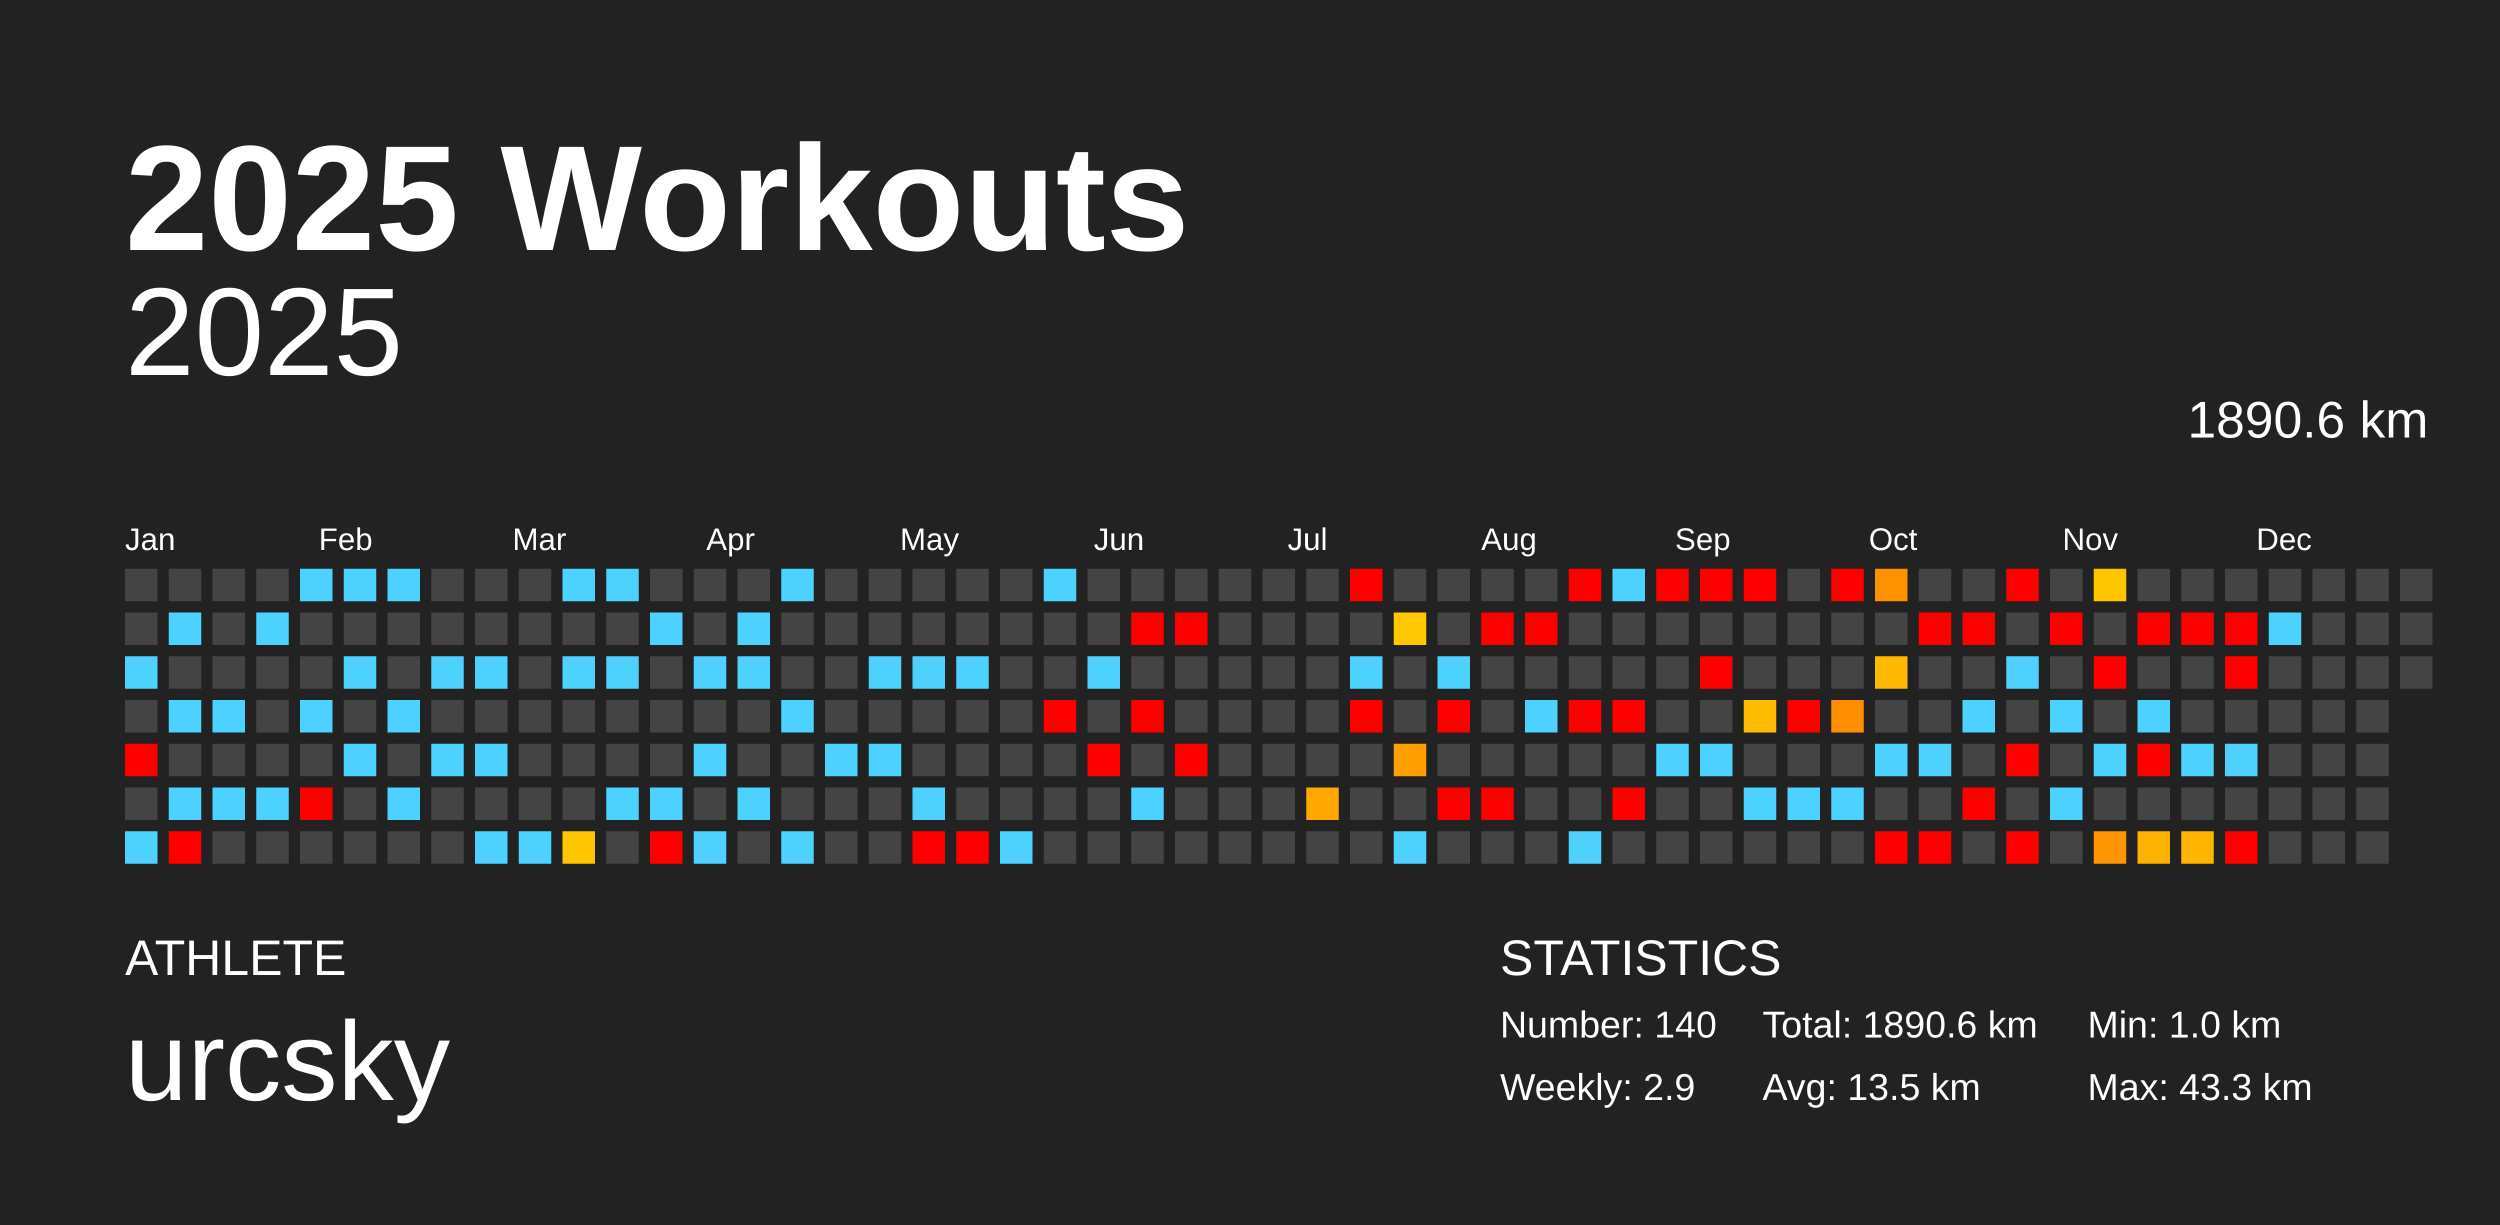
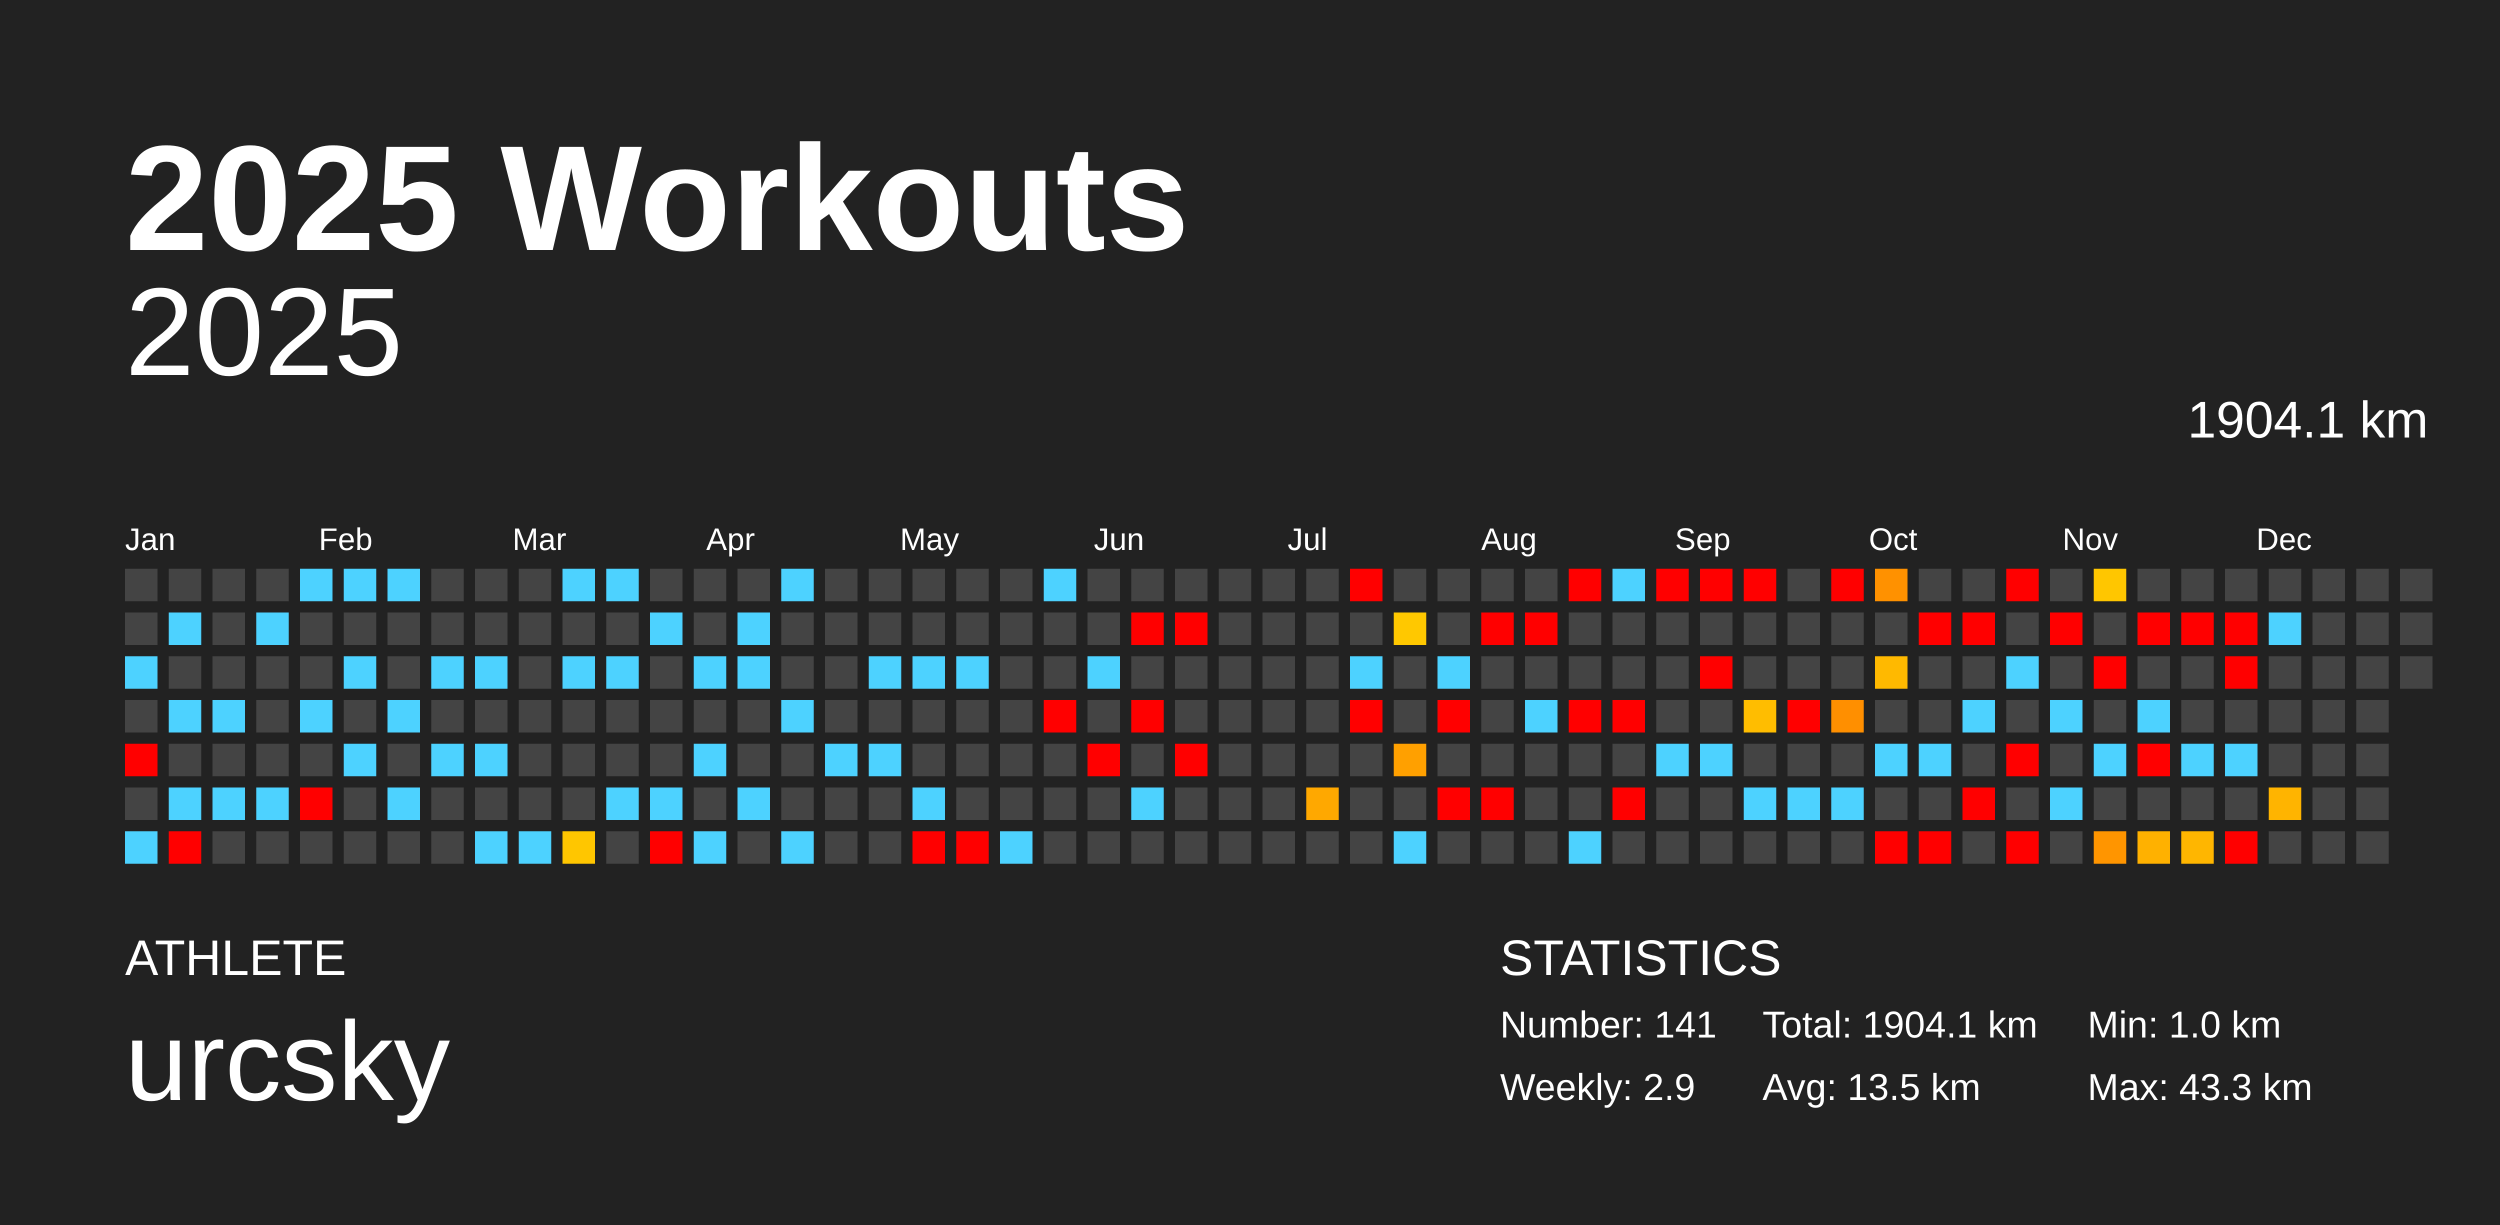
<svg xmlns="http://www.w3.org/2000/svg" baseProfile="full" height="98mm" version="1.1" viewBox="0,0,200,98" width="200mm">
  <defs />
  <rect fill="#222222" height="98" width="200" x="0" y="0" />
  <text fill="#FFFFFF" style="font-size:12px; font-family:Arial; font-weight:bold;" x="10" y="20">2025 Workouts</text>
  <text fill="#FFFFFF" style="font-size:4px; font-family:Arial" x="10" y="78">ATHLETE</text>
  <text fill="#FFFFFF" style="font-size:9px; font-family:Arial" x="10" y="88">urcsky</text>
  <text fill="#FFFFFF" style="font-size:4px; font-family:Arial" x="120" y="78">STATISTICS</text>
-   <text fill="#FFFFFF" style="font-size:3px; font-family:Arial" x="120" y="83">Number: 140</text>
+   <text fill="#FFFFFF" style="font-size:3px; font-family:Arial" x="120" y="83">Number: 141</text>
  <text fill="#FFFFFF" style="font-size:3px; font-family:Arial" x="120" y="88">Weekly: 2.9</text>
-   <text fill="#FFFFFF" style="font-size:3px; font-family:Arial" x="141" y="83">Total: 1890.6 km</text>
+   <text fill="#FFFFFF" style="font-size:3px; font-family:Arial" x="141" y="83">Total: 1904.1 km</text>
  <text fill="#FFFFFF" style="font-size:3px; font-family:Arial" x="141" y="88">Avg: 13.5 km</text>
  <text fill="#FFFFFF" style="font-size:3px; font-family:Arial" x="167" y="83">Min: 1.0 km</text>
  <text fill="#FFFFFF" style="font-size:3px; font-family:Arial" x="167" y="88">Max: 43.3 km</text>
  <text alignment-baseline="hanging" fill="#FFFFFF" style="font-size:10.0px; font-family:Arial;" x="10" y="30">2025</text>
-   <text alignment-baseline="hanging" fill="#FFFFFF" style="font-size:4.125px; font-family:Arial;" x="175" y="35">1890.6 km</text>
+   <text alignment-baseline="hanging" fill="#FFFFFF" style="font-size:4.125px; font-family:Arial;" x="175" y="35">1904.1 km</text>
  <text fill="#FFFFFF" style="font-size:2.5px; font-family:Arial" x="10.0" y="44">Jan</text>
  <text fill="#FFFFFF" style="font-size:2.5px; font-family:Arial" x="25.5" y="44">Feb</text>
  <text fill="#FFFFFF" style="font-size:2.5px; font-family:Arial" x="41.0" y="44">Mar</text>
  <text fill="#FFFFFF" style="font-size:2.5px; font-family:Arial" x="56.5" y="44">Apr</text>
  <text fill="#FFFFFF" style="font-size:2.5px; font-family:Arial" x="72.0" y="44">May</text>
  <text fill="#FFFFFF" style="font-size:2.5px; font-family:Arial" x="87.5" y="44">Jun</text>
  <text fill="#FFFFFF" style="font-size:2.5px; font-family:Arial" x="103.0" y="44">Jul</text>
  <text fill="#FFFFFF" style="font-size:2.5px; font-family:Arial" x="118.5" y="44">Aug</text>
  <text fill="#FFFFFF" style="font-size:2.5px; font-family:Arial" x="134.0" y="44">Sep</text>
  <text fill="#FFFFFF" style="font-size:2.5px; font-family:Arial" x="149.5" y="44">Oct</text>
  <text fill="#FFFFFF" style="font-size:2.5px; font-family:Arial" x="165.0" y="44">Nov</text>
  <text fill="#FFFFFF" style="font-size:2.5px; font-family:Arial" x="180.5" y="44">Dec</text>
  <rect fill="#444444" height="2.6" width="2.6" x="10.0" y="45.5" />
  <rect fill="#444444" height="2.6" width="2.6" x="10.0" y="49.0" />
  <rect fill="#4dd2ff" height="2.6" width="2.6" x="10.0" y="52.5" />
  <rect fill="#444444" height="2.6" width="2.6" x="10.0" y="56.0" />
  <rect fill="red" height="2.6" width="2.6" x="10.0" y="59.5" />
  <rect fill="#444444" height="2.6" width="2.6" x="10.0" y="63.0" />
  <rect fill="#4dd2ff" height="2.6" width="2.6" x="10.0" y="66.5" />
  <rect fill="#444444" height="2.6" width="2.6" x="13.5" y="45.5" />
  <rect fill="#4dd2ff" height="2.6" width="2.6" x="13.5" y="49.0" />
  <rect fill="#444444" height="2.6" width="2.6" x="13.5" y="52.5" />
  <rect fill="#4dd2ff" height="2.6" width="2.6" x="13.5" y="56.0" />
  <rect fill="#444444" height="2.6" width="2.6" x="13.5" y="59.5" />
  <rect fill="#4dd2ff" height="2.6" width="2.6" x="13.5" y="63.0" />
  <rect fill="red" height="2.6" width="2.6" x="13.5" y="66.5" />
  <rect fill="#444444" height="2.6" width="2.6" x="17.0" y="45.5" />
  <rect fill="#444444" height="2.6" width="2.6" x="17.0" y="49.0" />
  <rect fill="#444444" height="2.6" width="2.6" x="17.0" y="52.5" />
  <rect fill="#4dd2ff" height="2.6" width="2.6" x="17.0" y="56.0" />
  <rect fill="#444444" height="2.6" width="2.6" x="17.0" y="59.5" />
  <rect fill="#4dd2ff" height="2.6" width="2.6" x="17.0" y="63.0" />
  <rect fill="#444444" height="2.6" width="2.6" x="17.0" y="66.5" />
  <rect fill="#444444" height="2.6" width="2.6" x="20.5" y="45.5" />
  <rect fill="#4dd2ff" height="2.6" width="2.6" x="20.5" y="49.0" />
  <rect fill="#444444" height="2.6" width="2.6" x="20.5" y="52.5" />
  <rect fill="#444444" height="2.6" width="2.6" x="20.5" y="56.0" />
  <rect fill="#444444" height="2.6" width="2.6" x="20.5" y="59.5" />
  <rect fill="#4dd2ff" height="2.6" width="2.6" x="20.5" y="63.0" />
  <rect fill="#444444" height="2.6" width="2.6" x="20.5" y="66.5" />
  <rect fill="#4dd2ff" height="2.6" width="2.6" x="24.0" y="45.5" />
  <rect fill="#444444" height="2.6" width="2.6" x="24.0" y="49.0" />
  <rect fill="#444444" height="2.6" width="2.6" x="24.0" y="52.5" />
  <rect fill="#4dd2ff" height="2.6" width="2.6" x="24.0" y="56.0" />
  <rect fill="#444444" height="2.6" width="2.6" x="24.0" y="59.5" />
  <rect fill="red" height="2.6" width="2.6" x="24.0" y="63.0" />
  <rect fill="#444444" height="2.6" width="2.6" x="24.0" y="66.5" />
  <rect fill="#4dd2ff" height="2.6" width="2.6" x="27.5" y="45.5" />
  <rect fill="#444444" height="2.6" width="2.6" x="27.5" y="49.0" />
  <rect fill="#4dd2ff" height="2.6" width="2.6" x="27.5" y="52.5" />
  <rect fill="#444444" height="2.6" width="2.6" x="27.5" y="56.0" />
  <rect fill="#4dd2ff" height="2.6" width="2.6" x="27.5" y="59.5" />
  <rect fill="#444444" height="2.6" width="2.6" x="27.5" y="63.0" />
  <rect fill="#444444" height="2.6" width="2.6" x="27.5" y="66.5" />
  <rect fill="#4dd2ff" height="2.6" width="2.6" x="31.0" y="45.5" />
  <rect fill="#444444" height="2.6" width="2.6" x="31.0" y="49.0" />
  <rect fill="#444444" height="2.6" width="2.6" x="31.0" y="52.5" />
  <rect fill="#4dd2ff" height="2.6" width="2.6" x="31.0" y="56.0" />
  <rect fill="#444444" height="2.6" width="2.6" x="31.0" y="59.5" />
  <rect fill="#4dd2ff" height="2.6" width="2.6" x="31.0" y="63.0" />
  <rect fill="#444444" height="2.6" width="2.6" x="31.0" y="66.5" />
  <rect fill="#444444" height="2.6" width="2.6" x="34.5" y="45.5" />
  <rect fill="#444444" height="2.6" width="2.6" x="34.5" y="49.0" />
  <rect fill="#4dd2ff" height="2.6" width="2.6" x="34.5" y="52.5" />
  <rect fill="#444444" height="2.6" width="2.6" x="34.5" y="56.0" />
  <rect fill="#4dd2ff" height="2.6" width="2.6" x="34.5" y="59.5" />
  <rect fill="#444444" height="2.6" width="2.6" x="34.5" y="63.0" />
  <rect fill="#444444" height="2.6" width="2.6" x="34.5" y="66.5" />
  <rect fill="#444444" height="2.6" width="2.6" x="38.0" y="45.5" />
  <rect fill="#444444" height="2.6" width="2.6" x="38.0" y="49.0" />
  <rect fill="#4dd2ff" height="2.6" width="2.6" x="38.0" y="52.5" />
  <rect fill="#444444" height="2.6" width="2.6" x="38.0" y="56.0" />
  <rect fill="#4dd2ff" height="2.6" width="2.6" x="38.0" y="59.5" />
  <rect fill="#444444" height="2.6" width="2.6" x="38.0" y="63.0" />
  <rect fill="#4dd2ff" height="2.6" width="2.6" x="38.0" y="66.5" />
  <rect fill="#444444" height="2.6" width="2.6" x="41.5" y="45.5" />
  <rect fill="#444444" height="2.6" width="2.6" x="41.5" y="49.0" />
  <rect fill="#444444" height="2.6" width="2.6" x="41.5" y="52.5" />
  <rect fill="#444444" height="2.6" width="2.6" x="41.5" y="56.0" />
  <rect fill="#444444" height="2.6" width="2.6" x="41.5" y="59.5" />
  <rect fill="#444444" height="2.6" width="2.6" x="41.5" y="63.0" />
  <rect fill="#4dd2ff" height="2.6" width="2.6" x="41.5" y="66.5" />
  <rect fill="#4dd2ff" height="2.6" width="2.6" x="45.0" y="45.5" />
  <rect fill="#444444" height="2.6" width="2.6" x="45.0" y="49.0" />
  <rect fill="#4dd2ff" height="2.6" width="2.6" x="45.0" y="52.5" />
  <rect fill="#444444" height="2.6" width="2.6" x="45.0" y="56.0" />
  <rect fill="#444444" height="2.6" width="2.6" x="45.0" y="59.5" />
  <rect fill="#444444" height="2.6" width="2.6" x="45.0" y="63.0" />
  <rect fill="#ffc600" height="2.6" width="2.6" x="45.0" y="66.5" />
  <rect fill="#4dd2ff" height="2.6" width="2.6" x="48.5" y="45.5" />
  <rect fill="#444444" height="2.6" width="2.6" x="48.5" y="49.0" />
  <rect fill="#4dd2ff" height="2.6" width="2.6" x="48.5" y="52.5" />
  <rect fill="#444444" height="2.6" width="2.6" x="48.5" y="56.0" />
  <rect fill="#444444" height="2.6" width="2.6" x="48.5" y="59.5" />
  <rect fill="#4dd2ff" height="2.6" width="2.6" x="48.5" y="63.0" />
  <rect fill="#444444" height="2.6" width="2.6" x="48.5" y="66.5" />
  <rect fill="#444444" height="2.6" width="2.6" x="52.0" y="45.5" />
  <rect fill="#4dd2ff" height="2.6" width="2.6" x="52.0" y="49.0" />
  <rect fill="#444444" height="2.6" width="2.6" x="52.0" y="52.5" />
  <rect fill="#444444" height="2.6" width="2.6" x="52.0" y="56.0" />
  <rect fill="#444444" height="2.6" width="2.6" x="52.0" y="59.5" />
  <rect fill="#4dd2ff" height="2.6" width="2.6" x="52.0" y="63.0" />
  <rect fill="red" height="2.6" width="2.6" x="52.0" y="66.5" />
  <rect fill="#444444" height="2.6" width="2.6" x="55.5" y="45.5" />
  <rect fill="#444444" height="2.6" width="2.6" x="55.5" y="49.0" />
  <rect fill="#4dd2ff" height="2.6" width="2.6" x="55.5" y="52.5" />
  <rect fill="#444444" height="2.6" width="2.6" x="55.5" y="56.0" />
  <rect fill="#4dd2ff" height="2.6" width="2.6" x="55.5" y="59.5" />
  <rect fill="#444444" height="2.6" width="2.6" x="55.5" y="63.0" />
  <rect fill="#4dd2ff" height="2.6" width="2.6" x="55.5" y="66.5" />
  <rect fill="#444444" height="2.6" width="2.6" x="59.0" y="45.5" />
  <rect fill="#4dd2ff" height="2.6" width="2.6" x="59.0" y="49.0" />
  <rect fill="#4dd2ff" height="2.6" width="2.6" x="59.0" y="52.5" />
  <rect fill="#444444" height="2.6" width="2.6" x="59.0" y="56.0" />
  <rect fill="#444444" height="2.6" width="2.6" x="59.0" y="59.5" />
  <rect fill="#4dd2ff" height="2.6" width="2.6" x="59.0" y="63.0" />
  <rect fill="#444444" height="2.6" width="2.6" x="59.0" y="66.5" />
  <rect fill="#4dd2ff" height="2.6" width="2.6" x="62.5" y="45.5" />
  <rect fill="#444444" height="2.6" width="2.6" x="62.5" y="49.0" />
  <rect fill="#444444" height="2.6" width="2.6" x="62.5" y="52.5" />
  <rect fill="#4dd2ff" height="2.6" width="2.6" x="62.5" y="56.0" />
  <rect fill="#444444" height="2.6" width="2.6" x="62.5" y="59.5" />
  <rect fill="#444444" height="2.6" width="2.6" x="62.5" y="63.0" />
  <rect fill="#4dd2ff" height="2.6" width="2.6" x="62.5" y="66.5" />
  <rect fill="#444444" height="2.6" width="2.6" x="66.0" y="45.5" />
  <rect fill="#444444" height="2.6" width="2.6" x="66.0" y="49.0" />
  <rect fill="#444444" height="2.6" width="2.6" x="66.0" y="52.5" />
  <rect fill="#444444" height="2.6" width="2.6" x="66.0" y="56.0" />
  <rect fill="#4dd2ff" height="2.6" width="2.6" x="66.0" y="59.5" />
  <rect fill="#444444" height="2.6" width="2.6" x="66.0" y="63.0" />
  <rect fill="#444444" height="2.6" width="2.6" x="66.0" y="66.5" />
  <rect fill="#444444" height="2.6" width="2.6" x="69.5" y="45.5" />
  <rect fill="#444444" height="2.6" width="2.6" x="69.5" y="49.0" />
  <rect fill="#4dd2ff" height="2.6" width="2.6" x="69.5" y="52.5" />
  <rect fill="#444444" height="2.6" width="2.6" x="69.5" y="56.0" />
  <rect fill="#4dd2ff" height="2.6" width="2.6" x="69.5" y="59.5" />
  <rect fill="#444444" height="2.6" width="2.6" x="69.5" y="63.0" />
  <rect fill="#444444" height="2.6" width="2.6" x="69.5" y="66.5" />
  <rect fill="#444444" height="2.6" width="2.6" x="73.0" y="45.5" />
  <rect fill="#444444" height="2.6" width="2.6" x="73.0" y="49.0" />
  <rect fill="#4dd2ff" height="2.6" width="2.6" x="73.0" y="52.5" />
  <rect fill="#444444" height="2.6" width="2.6" x="73.0" y="56.0" />
  <rect fill="#444444" height="2.6" width="2.6" x="73.0" y="59.5" />
  <rect fill="#4dd2ff" height="2.6" width="2.6" x="73.0" y="63.0" />
  <rect fill="red" height="2.6" width="2.6" x="73.0" y="66.5" />
  <rect fill="#444444" height="2.6" width="2.6" x="76.5" y="45.5" />
  <rect fill="#444444" height="2.6" width="2.6" x="76.5" y="49.0" />
  <rect fill="#4dd2ff" height="2.6" width="2.6" x="76.5" y="52.5" />
  <rect fill="#444444" height="2.6" width="2.6" x="76.5" y="56.0" />
  <rect fill="#444444" height="2.6" width="2.6" x="76.5" y="59.5" />
  <rect fill="#444444" height="2.6" width="2.6" x="76.5" y="63.0" />
  <rect fill="red" height="2.6" width="2.6" x="76.5" y="66.5" />
  <rect fill="#444444" height="2.6" width="2.6" x="80.0" y="45.5" />
  <rect fill="#444444" height="2.6" width="2.6" x="80.0" y="49.0" />
  <rect fill="#444444" height="2.6" width="2.6" x="80.0" y="52.5" />
  <rect fill="#444444" height="2.6" width="2.6" x="80.0" y="56.0" />
  <rect fill="#444444" height="2.6" width="2.6" x="80.0" y="59.5" />
  <rect fill="#444444" height="2.6" width="2.6" x="80.0" y="63.0" />
  <rect fill="#4dd2ff" height="2.6" width="2.6" x="80.0" y="66.5" />
  <rect fill="#4dd2ff" height="2.6" width="2.6" x="83.5" y="45.5" />
  <rect fill="#444444" height="2.6" width="2.6" x="83.5" y="49.0" />
  <rect fill="#444444" height="2.6" width="2.6" x="83.5" y="52.5" />
  <rect fill="red" height="2.6" width="2.6" x="83.5" y="56.0" />
  <rect fill="#444444" height="2.6" width="2.6" x="83.5" y="59.5" />
  <rect fill="#444444" height="2.6" width="2.6" x="83.5" y="63.0" />
  <rect fill="#444444" height="2.6" width="2.6" x="83.5" y="66.5" />
  <rect fill="#444444" height="2.6" width="2.6" x="87.0" y="45.5" />
  <rect fill="#444444" height="2.6" width="2.6" x="87.0" y="49.0" />
  <rect fill="#4dd2ff" height="2.6" width="2.6" x="87.0" y="52.5" />
  <rect fill="#444444" height="2.6" width="2.6" x="87.0" y="56.0" />
  <rect fill="red" height="2.6" width="2.6" x="87.0" y="59.5" />
  <rect fill="#444444" height="2.6" width="2.6" x="87.0" y="63.0" />
  <rect fill="#444444" height="2.6" width="2.6" x="87.0" y="66.5" />
  <rect fill="#444444" height="2.6" width="2.6" x="90.5" y="45.5" />
  <rect fill="red" height="2.6" width="2.6" x="90.5" y="49.0" />
  <rect fill="#444444" height="2.6" width="2.6" x="90.5" y="52.5" />
  <rect fill="red" height="2.6" width="2.6" x="90.5" y="56.0" />
  <rect fill="#444444" height="2.6" width="2.6" x="90.5" y="59.5" />
  <rect fill="#4dd2ff" height="2.6" width="2.6" x="90.5" y="63.0" />
  <rect fill="#444444" height="2.6" width="2.6" x="90.5" y="66.5" />
  <rect fill="#444444" height="2.6" width="2.6" x="94.0" y="45.5" />
  <rect fill="red" height="2.6" width="2.6" x="94.0" y="49.0" />
  <rect fill="#444444" height="2.6" width="2.6" x="94.0" y="52.5" />
  <rect fill="#444444" height="2.6" width="2.6" x="94.0" y="56.0" />
  <rect fill="red" height="2.6" width="2.6" x="94.0" y="59.5" />
  <rect fill="#444444" height="2.6" width="2.6" x="94.0" y="63.0" />
  <rect fill="#444444" height="2.6" width="2.6" x="94.0" y="66.5" />
  <rect fill="#444444" height="2.6" width="2.6" x="97.5" y="45.5" />
  <rect fill="#444444" height="2.6" width="2.6" x="97.5" y="49.0" />
  <rect fill="#444444" height="2.6" width="2.6" x="97.5" y="52.5" />
  <rect fill="#444444" height="2.6" width="2.6" x="97.5" y="56.0" />
  <rect fill="#444444" height="2.6" width="2.6" x="97.5" y="59.5" />
  <rect fill="#444444" height="2.6" width="2.6" x="97.5" y="63.0" />
  <rect fill="#444444" height="2.6" width="2.6" x="97.5" y="66.5" />
  <rect fill="#444444" height="2.6" width="2.6" x="101.0" y="45.5" />
  <rect fill="#444444" height="2.6" width="2.6" x="101.0" y="49.0" />
  <rect fill="#444444" height="2.6" width="2.6" x="101.0" y="52.5" />
  <rect fill="#444444" height="2.6" width="2.6" x="101.0" y="56.0" />
  <rect fill="#444444" height="2.6" width="2.6" x="101.0" y="59.5" />
  <rect fill="#444444" height="2.6" width="2.6" x="101.0" y="63.0" />
  <rect fill="#444444" height="2.6" width="2.6" x="101.0" y="66.5" />
  <rect fill="#444444" height="2.6" width="2.6" x="104.5" y="45.5" />
  <rect fill="#444444" height="2.6" width="2.6" x="104.5" y="49.0" />
  <rect fill="#444444" height="2.6" width="2.6" x="104.5" y="52.5" />
  <rect fill="#444444" height="2.6" width="2.6" x="104.5" y="56.0" />
  <rect fill="#444444" height="2.6" width="2.6" x="104.5" y="59.5" />
  <rect fill="#ffa800" height="2.6" width="2.6" x="104.5" y="63.0" />
  <rect fill="#444444" height="2.6" width="2.6" x="104.5" y="66.5" />
  <rect fill="red" height="2.6" width="2.6" x="108.0" y="45.5" />
  <rect fill="#444444" height="2.6" width="2.6" x="108.0" y="49.0" />
  <rect fill="#4dd2ff" height="2.6" width="2.6" x="108.0" y="52.5" />
  <rect fill="red" height="2.6" width="2.6" x="108.0" y="56.0" />
  <rect fill="#444444" height="2.6" width="2.6" x="108.0" y="59.5" />
  <rect fill="#444444" height="2.6" width="2.6" x="108.0" y="63.0" />
  <rect fill="#444444" height="2.6" width="2.6" x="108.0" y="66.5" />
  <rect fill="#444444" height="2.6" width="2.6" x="111.5" y="45.5" />
  <rect fill="#ffc800" height="2.6" width="2.6" x="111.5" y="49.0" />
  <rect fill="#444444" height="2.6" width="2.6" x="111.5" y="52.5" />
  <rect fill="#444444" height="2.6" width="2.6" x="111.5" y="56.0" />
  <rect fill="#ffa000" height="2.6" width="2.6" x="111.5" y="59.5" />
  <rect fill="#444444" height="2.6" width="2.6" x="111.5" y="63.0" />
  <rect fill="#4dd2ff" height="2.6" width="2.6" x="111.5" y="66.5" />
  <rect fill="#444444" height="2.6" width="2.6" x="115.0" y="45.5" />
  <rect fill="#444444" height="2.6" width="2.6" x="115.0" y="49.0" />
  <rect fill="#4dd2ff" height="2.6" width="2.6" x="115.0" y="52.5" />
  <rect fill="red" height="2.6" width="2.6" x="115.0" y="56.0" />
  <rect fill="#444444" height="2.6" width="2.6" x="115.0" y="59.5" />
  <rect fill="red" height="2.6" width="2.6" x="115.0" y="63.0" />
  <rect fill="#444444" height="2.6" width="2.6" x="115.0" y="66.5" />
  <rect fill="#444444" height="2.6" width="2.6" x="118.5" y="45.5" />
  <rect fill="red" height="2.6" width="2.6" x="118.5" y="49.0" />
  <rect fill="#444444" height="2.6" width="2.6" x="118.5" y="52.5" />
  <rect fill="#444444" height="2.6" width="2.6" x="118.5" y="56.0" />
  <rect fill="#444444" height="2.6" width="2.6" x="118.5" y="59.5" />
  <rect fill="red" height="2.6" width="2.6" x="118.5" y="63.0" />
  <rect fill="#444444" height="2.6" width="2.6" x="118.5" y="66.5" />
  <rect fill="#444444" height="2.6" width="2.6" x="122.0" y="45.5" />
  <rect fill="red" height="2.6" width="2.6" x="122.0" y="49.0" />
  <rect fill="#444444" height="2.6" width="2.6" x="122.0" y="52.5" />
  <rect fill="#4dd2ff" height="2.6" width="2.6" x="122.0" y="56.0" />
  <rect fill="#444444" height="2.6" width="2.6" x="122.0" y="59.5" />
  <rect fill="#444444" height="2.6" width="2.6" x="122.0" y="63.0" />
  <rect fill="#444444" height="2.6" width="2.6" x="122.0" y="66.5" />
  <rect fill="red" height="2.6" width="2.6" x="125.5" y="45.5" />
  <rect fill="#444444" height="2.6" width="2.6" x="125.5" y="49.0" />
  <rect fill="#444444" height="2.6" width="2.6" x="125.5" y="52.5" />
  <rect fill="red" height="2.6" width="2.6" x="125.5" y="56.0" />
  <rect fill="#444444" height="2.6" width="2.6" x="125.5" y="59.5" />
  <rect fill="#444444" height="2.6" width="2.6" x="125.5" y="63.0" />
  <rect fill="#4dd2ff" height="2.6" width="2.6" x="125.5" y="66.5" />
  <rect fill="#4dd2ff" height="2.6" width="2.6" x="129.0" y="45.5" />
  <rect fill="#444444" height="2.6" width="2.6" x="129.0" y="49.0" />
  <rect fill="#444444" height="2.6" width="2.6" x="129.0" y="52.5" />
  <rect fill="red" height="2.6" width="2.6" x="129.0" y="56.0" />
  <rect fill="#444444" height="2.6" width="2.6" x="129.0" y="59.5" />
  <rect fill="red" height="2.6" width="2.6" x="129.0" y="63.0" />
  <rect fill="#444444" height="2.6" width="2.6" x="129.0" y="66.5" />
  <rect fill="red" height="2.6" width="2.6" x="132.5" y="45.5" />
  <rect fill="#444444" height="2.6" width="2.6" x="132.5" y="49.0" />
  <rect fill="#444444" height="2.6" width="2.6" x="132.5" y="52.5" />
  <rect fill="#444444" height="2.6" width="2.6" x="132.5" y="56.0" />
  <rect fill="#4dd2ff" height="2.6" width="2.6" x="132.5" y="59.5" />
  <rect fill="#444444" height="2.6" width="2.6" x="132.5" y="63.0" />
  <rect fill="#444444" height="2.6" width="2.6" x="132.5" y="66.5" />
  <rect fill="red" height="2.6" width="2.6" x="136.0" y="45.5" />
  <rect fill="#444444" height="2.6" width="2.6" x="136.0" y="49.0" />
  <rect fill="red" height="2.6" width="2.6" x="136.0" y="52.5" />
  <rect fill="#444444" height="2.6" width="2.6" x="136.0" y="56.0" />
  <rect fill="#4dd2ff" height="2.6" width="2.6" x="136.0" y="59.5" />
  <rect fill="#444444" height="2.6" width="2.6" x="136.0" y="63.0" />
  <rect fill="#444444" height="2.6" width="2.6" x="136.0" y="66.5" />
  <rect fill="red" height="2.6" width="2.6" x="139.5" y="45.5" />
  <rect fill="#444444" height="2.6" width="2.6" x="139.5" y="49.0" />
  <rect fill="#444444" height="2.6" width="2.6" x="139.5" y="52.5" />
  <rect fill="#ffbd00" height="2.6" width="2.6" x="139.5" y="56.0" />
  <rect fill="#444444" height="2.6" width="2.6" x="139.5" y="59.5" />
  <rect fill="#4dd2ff" height="2.6" width="2.6" x="139.5" y="63.0" />
  <rect fill="#444444" height="2.6" width="2.6" x="139.5" y="66.5" />
  <rect fill="#444444" height="2.6" width="2.6" x="143.0" y="45.5" />
  <rect fill="#444444" height="2.6" width="2.6" x="143.0" y="49.0" />
  <rect fill="#444444" height="2.6" width="2.6" x="143.0" y="52.5" />
  <rect fill="red" height="2.6" width="2.6" x="143.0" y="56.0" />
  <rect fill="#444444" height="2.6" width="2.6" x="143.0" y="59.5" />
  <rect fill="#4dd2ff" height="2.6" width="2.6" x="143.0" y="63.0" />
  <rect fill="#444444" height="2.6" width="2.6" x="143.0" y="66.5" />
  <rect fill="red" height="2.6" width="2.6" x="146.5" y="45.5" />
  <rect fill="#444444" height="2.6" width="2.6" x="146.5" y="49.0" />
  <rect fill="#444444" height="2.6" width="2.6" x="146.5" y="52.5" />
  <rect fill="#ff8f00" height="2.6" width="2.6" x="146.5" y="56.0" />
  <rect fill="#444444" height="2.6" width="2.6" x="146.5" y="59.5" />
  <rect fill="#4dd2ff" height="2.6" width="2.6" x="146.5" y="63.0" />
  <rect fill="#444444" height="2.6" width="2.6" x="146.5" y="66.5" />
  <rect fill="#ff9100" height="2.6" width="2.6" x="150.0" y="45.5" />
  <rect fill="#444444" height="2.6" width="2.6" x="150.0" y="49.0" />
  <rect fill="#ffb900" height="2.6" width="2.6" x="150.0" y="52.5" />
  <rect fill="#444444" height="2.6" width="2.6" x="150.0" y="56.0" />
  <rect fill="#4dd2ff" height="2.6" width="2.6" x="150.0" y="59.5" />
  <rect fill="#444444" height="2.6" width="2.6" x="150.0" y="63.0" />
  <rect fill="red" height="2.6" width="2.6" x="150.0" y="66.5" />
  <rect fill="#444444" height="2.6" width="2.6" x="153.5" y="45.5" />
  <rect fill="red" height="2.6" width="2.6" x="153.5" y="49.0" />
  <rect fill="#444444" height="2.6" width="2.6" x="153.5" y="52.5" />
  <rect fill="#444444" height="2.6" width="2.6" x="153.5" y="56.0" />
  <rect fill="#4dd2ff" height="2.6" width="2.6" x="153.5" y="59.5" />
  <rect fill="#444444" height="2.6" width="2.6" x="153.5" y="63.0" />
  <rect fill="red" height="2.6" width="2.6" x="153.5" y="66.5" />
  <rect fill="#444444" height="2.6" width="2.6" x="157.0" y="45.5" />
  <rect fill="red" height="2.6" width="2.6" x="157.0" y="49.0" />
  <rect fill="#444444" height="2.6" width="2.6" x="157.0" y="52.5" />
  <rect fill="#4dd2ff" height="2.6" width="2.6" x="157.0" y="56.0" />
  <rect fill="#444444" height="2.6" width="2.6" x="157.0" y="59.5" />
  <rect fill="red" height="2.6" width="2.6" x="157.0" y="63.0" />
  <rect fill="#444444" height="2.6" width="2.6" x="157.0" y="66.5" />
  <rect fill="red" height="2.6" width="2.6" x="160.5" y="45.5" />
  <rect fill="#444444" height="2.6" width="2.6" x="160.5" y="49.0" />
  <rect fill="#4dd2ff" height="2.6" width="2.6" x="160.5" y="52.5" />
  <rect fill="#444444" height="2.6" width="2.6" x="160.5" y="56.0" />
  <rect fill="red" height="2.6" width="2.6" x="160.5" y="59.5" />
  <rect fill="#444444" height="2.6" width="2.6" x="160.5" y="63.0" />
  <rect fill="red" height="2.6" width="2.6" x="160.5" y="66.5" />
  <rect fill="#444444" height="2.6" width="2.6" x="164.0" y="45.5" />
  <rect fill="red" height="2.6" width="2.6" x="164.0" y="49.0" />
  <rect fill="#444444" height="2.6" width="2.6" x="164.0" y="52.5" />
  <rect fill="#4dd2ff" height="2.6" width="2.6" x="164.0" y="56.0" />
  <rect fill="#444444" height="2.6" width="2.6" x="164.0" y="59.5" />
  <rect fill="#4dd2ff" height="2.6" width="2.6" x="164.0" y="63.0" />
  <rect fill="#444444" height="2.6" width="2.6" x="164.0" y="66.5" />
  <rect fill="#ffc600" height="2.6" width="2.6" x="167.5" y="45.5" />
  <rect fill="#444444" height="2.6" width="2.6" x="167.5" y="49.0" />
  <rect fill="red" height="2.6" width="2.6" x="167.5" y="52.5" />
  <rect fill="#444444" height="2.6" width="2.6" x="167.5" y="56.0" />
  <rect fill="#4dd2ff" height="2.6" width="2.6" x="167.5" y="59.5" />
  <rect fill="#444444" height="2.6" width="2.6" x="167.5" y="63.0" />
  <rect fill="#ff9500" height="2.6" width="2.6" x="167.5" y="66.5" />
  <rect fill="#444444" height="2.6" width="2.6" x="171.0" y="45.5" />
  <rect fill="red" height="2.6" width="2.6" x="171.0" y="49.0" />
  <rect fill="#444444" height="2.6" width="2.6" x="171.0" y="52.5" />
  <rect fill="#4dd2ff" height="2.6" width="2.6" x="171.0" y="56.0" />
  <rect fill="red" height="2.6" width="2.6" x="171.0" y="59.5" />
  <rect fill="#444444" height="2.6" width="2.6" x="171.0" y="63.0" />
  <rect fill="#ffb100" height="2.6" width="2.6" x="171.0" y="66.5" />
  <rect fill="#444444" height="2.6" width="2.6" x="174.5" y="45.5" />
  <rect fill="red" height="2.6" width="2.6" x="174.5" y="49.0" />
  <rect fill="#444444" height="2.6" width="2.6" x="174.5" y="52.5" />
  <rect fill="#444444" height="2.6" width="2.6" x="174.5" y="56.0" />
  <rect fill="#4dd2ff" height="2.6" width="2.6" x="174.5" y="59.5" />
  <rect fill="#444444" height="2.6" width="2.6" x="174.5" y="63.0" />
  <rect fill="#ffb600" height="2.6" width="2.6" x="174.5" y="66.5" />
  <rect fill="#444444" height="2.6" width="2.6" x="178.0" y="45.5" />
  <rect fill="red" height="2.6" width="2.6" x="178.0" y="49.0" />
  <rect fill="red" height="2.6" width="2.6" x="178.0" y="52.5" />
  <rect fill="#444444" height="2.6" width="2.6" x="178.0" y="56.0" />
  <rect fill="#4dd2ff" height="2.6" width="2.6" x="178.0" y="59.5" />
  <rect fill="#444444" height="2.6" width="2.6" x="178.0" y="63.0" />
  <rect fill="red" height="2.6" width="2.6" x="178.0" y="66.5" />
  <rect fill="#444444" height="2.6" width="2.6" x="181.5" y="45.5" />
  <rect fill="#4dd2ff" height="2.6" width="2.6" x="181.5" y="49.0" />
  <rect fill="#444444" height="2.6" width="2.6" x="181.5" y="52.5" />
  <rect fill="#444444" height="2.6" width="2.6" x="181.5" y="56.0" />
  <rect fill="#444444" height="2.6" width="2.6" x="181.5" y="59.5" />
-   <rect fill="#444444" height="2.6" width="2.6" x="181.5" y="63.0" />
+   <rect fill="#ffb400" height="2.6" width="2.6" x="181.5" y="63.0" />
  <rect fill="#444444" height="2.6" width="2.6" x="181.5" y="66.5" />
  <rect fill="#444444" height="2.6" width="2.6" x="185.0" y="45.5" />
  <rect fill="#444444" height="2.6" width="2.6" x="185.0" y="49.0" />
  <rect fill="#444444" height="2.6" width="2.6" x="185.0" y="52.5" />
  <rect fill="#444444" height="2.6" width="2.6" x="185.0" y="56.0" />
  <rect fill="#444444" height="2.6" width="2.6" x="185.0" y="59.5" />
  <rect fill="#444444" height="2.6" width="2.6" x="185.0" y="63.0" />
  <rect fill="#444444" height="2.6" width="2.6" x="185.0" y="66.5" />
  <rect fill="#444444" height="2.6" width="2.6" x="188.5" y="45.5" />
  <rect fill="#444444" height="2.6" width="2.6" x="188.5" y="49.0" />
  <rect fill="#444444" height="2.6" width="2.6" x="188.5" y="52.5" />
  <rect fill="#444444" height="2.6" width="2.6" x="188.5" y="56.0" />
  <rect fill="#444444" height="2.6" width="2.6" x="188.5" y="59.5" />
  <rect fill="#444444" height="2.6" width="2.6" x="188.5" y="63.0" />
  <rect fill="#444444" height="2.6" width="2.6" x="188.5" y="66.5" />
  <rect fill="#444444" height="2.6" width="2.6" x="192.0" y="45.5" />
  <rect fill="#444444" height="2.6" width="2.6" x="192.0" y="49.0" />
  <rect fill="#444444" height="2.6" width="2.6" x="192.0" y="52.5" />
</svg>
